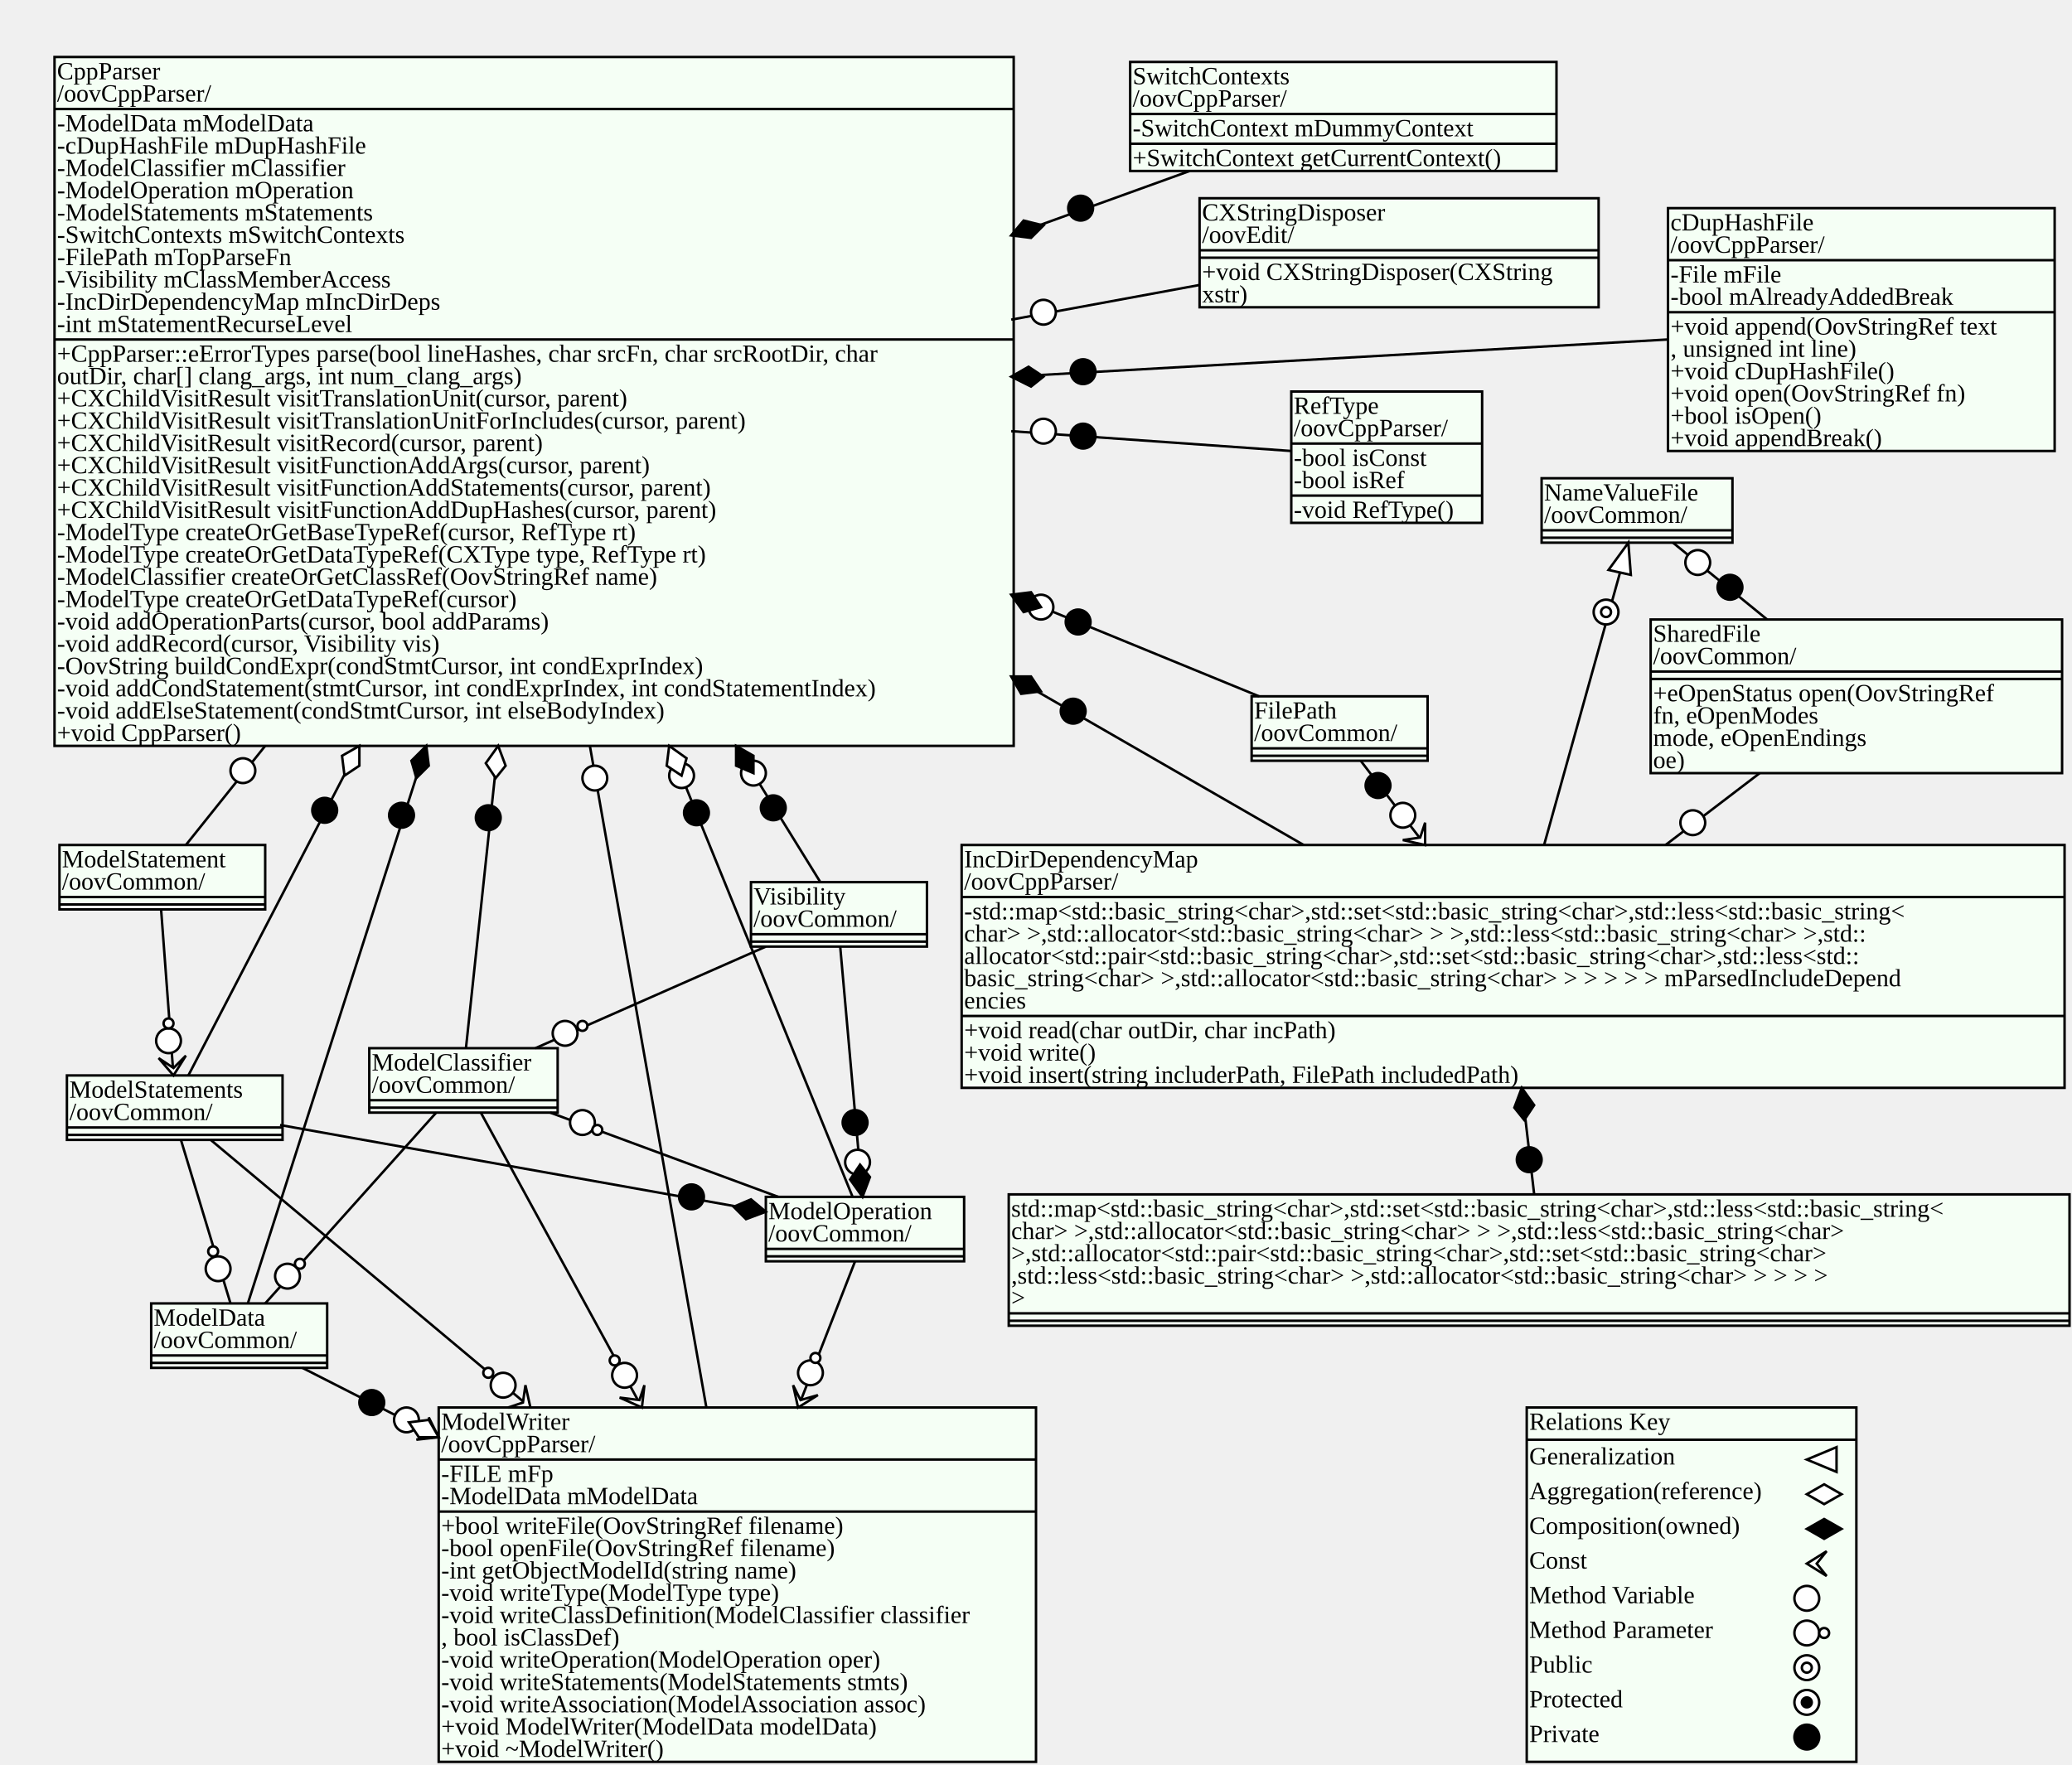
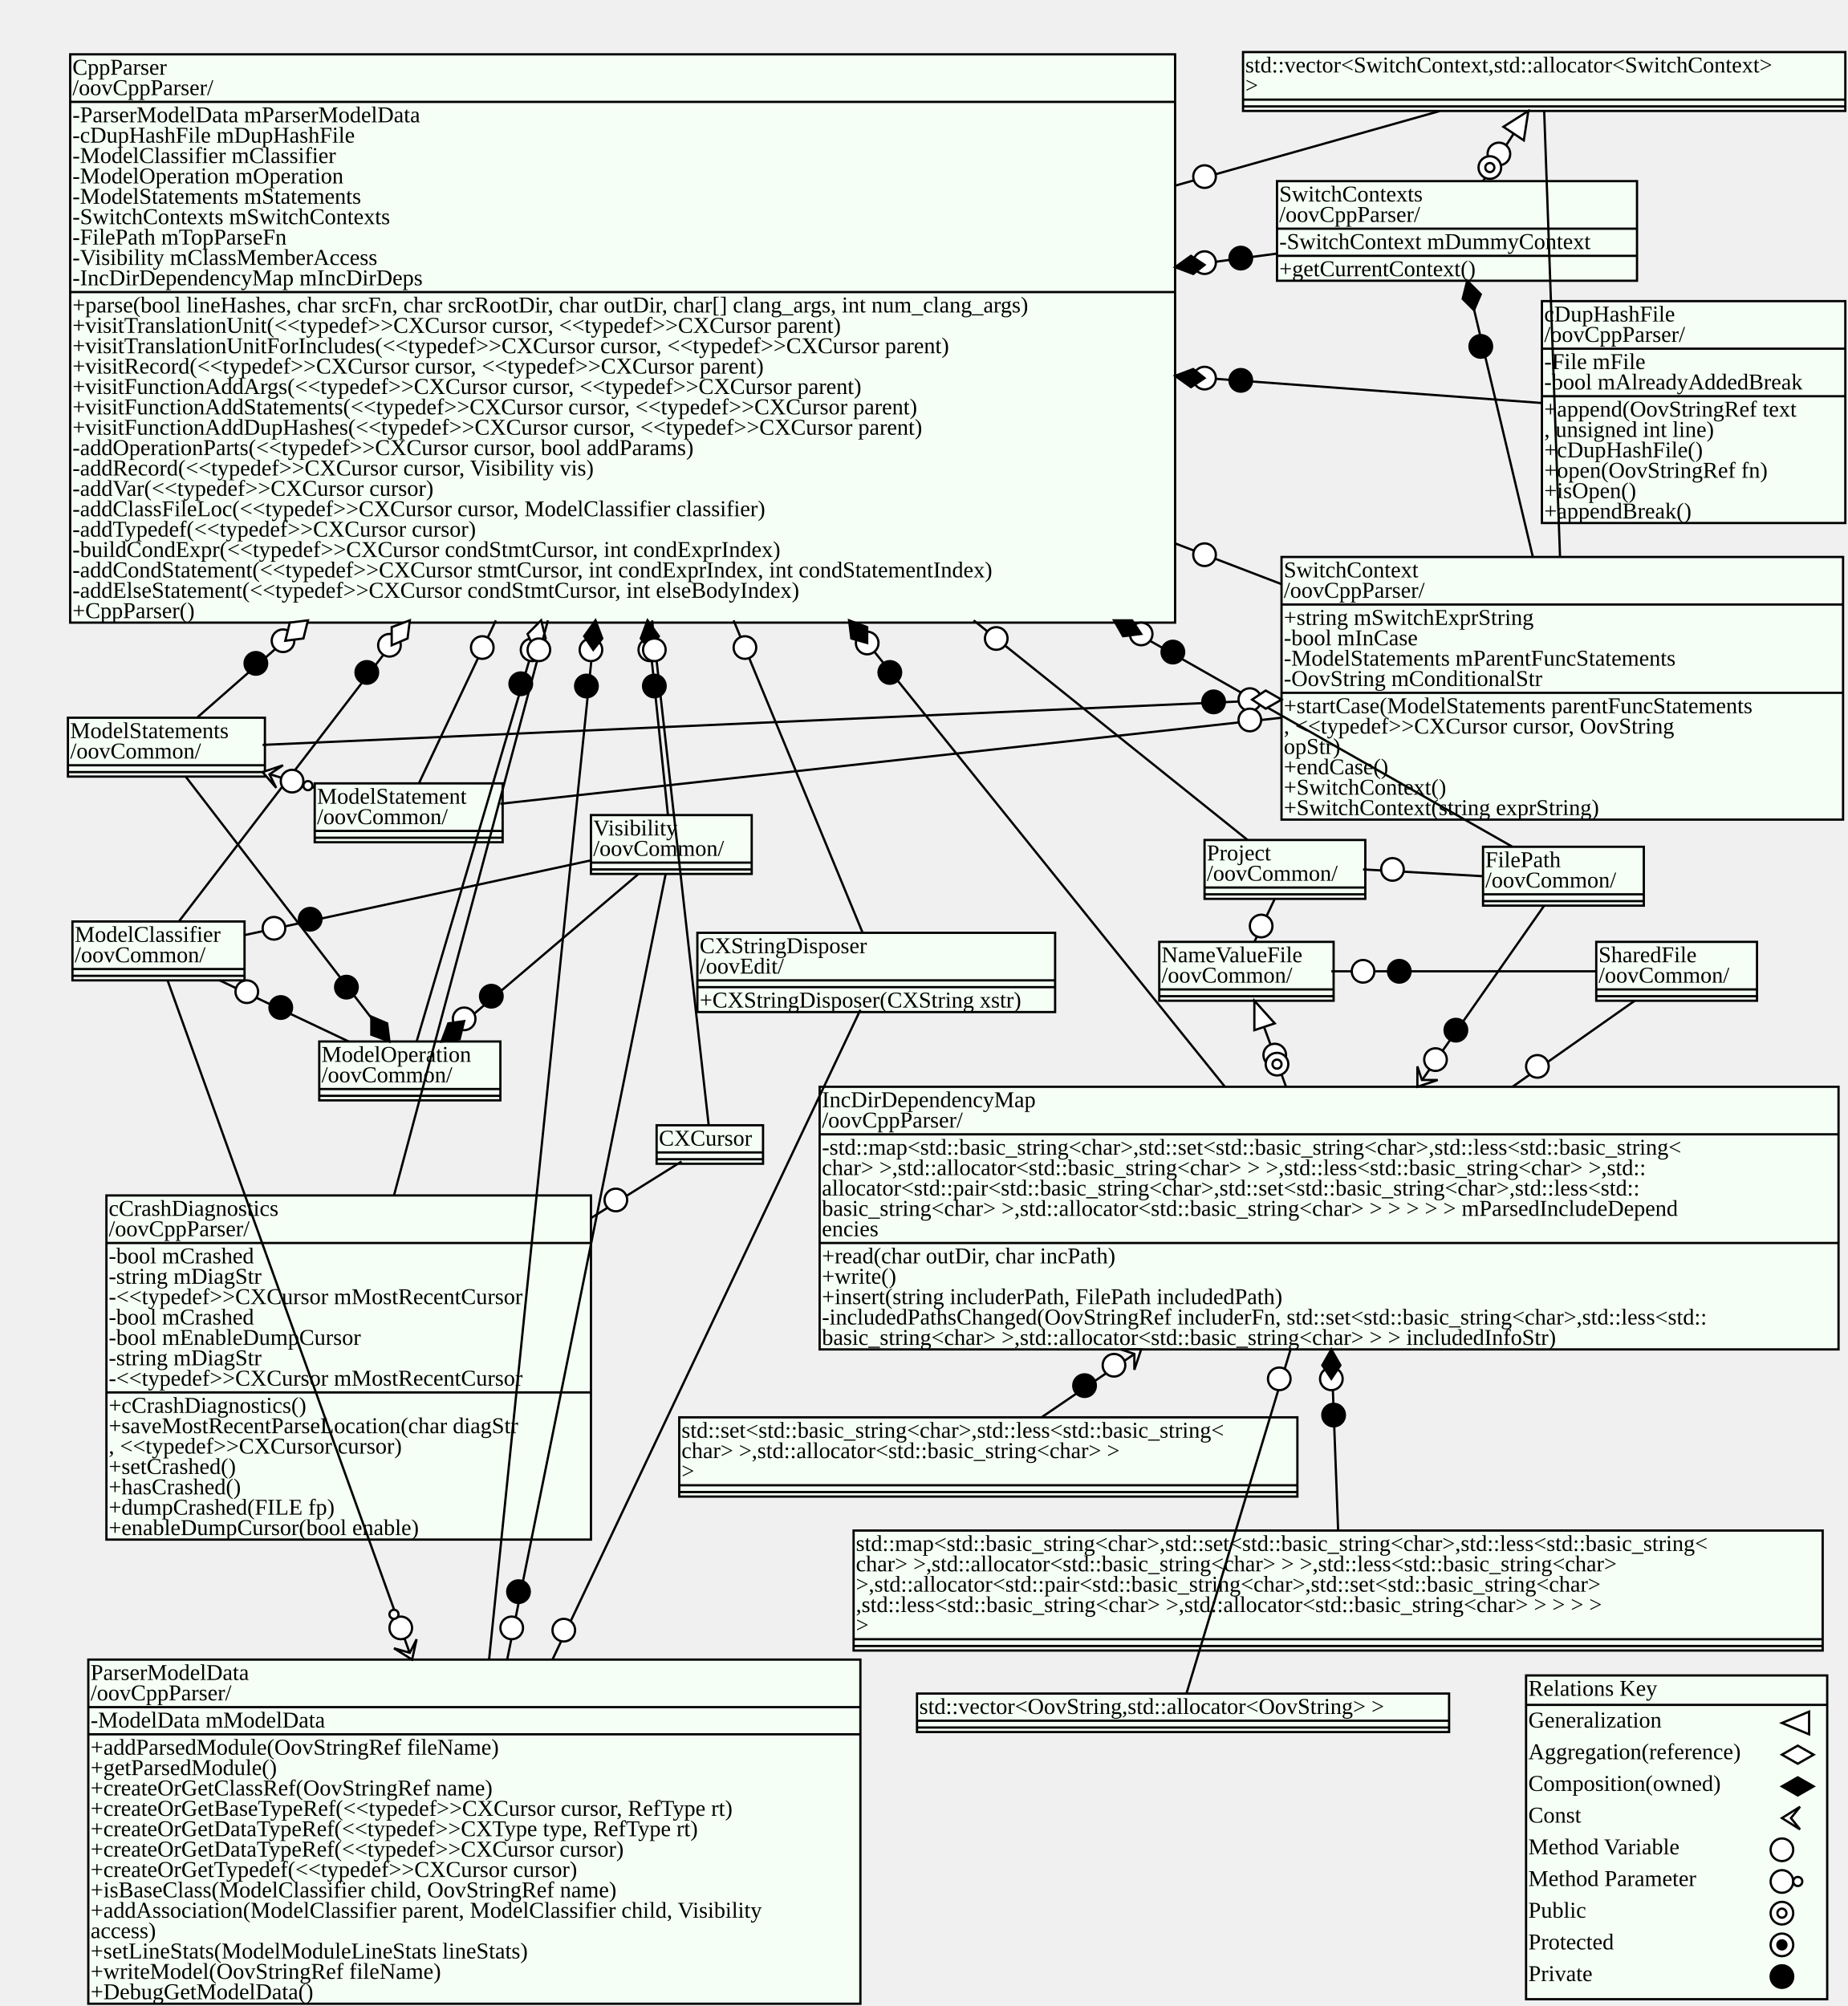
- <svg xmlns="http://www.w3.org/2000/svg" version="1.1" width="836" height="712">
-   <g fill="#f5fff5" stroke="#000000" style="stroke-width:1">
-     <rect x="616" y="568" width="133" height="143" />
-     <line x1="616" y1="581" x2="749" y2="581" />
-     <polygon points="729,589 741,594 741,584 729,589 " style="fill:#ffffff" />
-     <polygon points="729,603 736,607 743,603 736,599 729,603 " style="fill:#ffffff" />
-     <polygon points="729,617 736,621 743,617 736,613 729,617 " style="fill:#000000" />
-     <polygon points="729,631 737,636 733,631 737,626 729,631 " style="fill:#ffffff" />
-     <circle cx="729" cy="645" r="5" style="fill:#ffffff" />
-     <circle cx="729" cy="659" r="5" style="fill:#ffffff" />
-     <circle cx="736" cy="659" r="2" style="fill:#ffffff" />
-     <circle cx="729" cy="673" r="5" style="fill:#ffffff" />
-     <circle cx="729" cy="673" r="2" style="fill:#ffffff" />
-     <circle cx="729" cy="687" r="5" style="fill:#ffffff" />
-     <circle cx="729" cy="687" r="2" style="fill:#000000" />
-     <circle cx="729" cy="701" r="5" style="fill:#000000" />
-     <circle cx="729" cy="701" r="2" style="fill:#000000" />
-   </g>
-   <g font-size="10" stroke="none">
-     <text x="617" y="577">Relations Key</text>
-     <text x="617" y="591">Generalization</text>
-     <text x="617" y="605">Aggregation(reference)</text>
-     <text x="617" y="619">Composition(owned)</text>
-     <text x="617" y="633">Const</text>
-     <text x="617" y="647">Method Variable</text>
-     <text x="617" y="661">Method Parameter</text>
-     <text x="617" y="675">Public</text>
-     <text x="617" y="689">Protected</text>
-     <text x="617" y="703">Private</text>
-   </g>
-   <g fill="#f5fff5" stroke="#000000" style="stroke-width:1">
-     <rect x="22" y="23" width="387" height="278" />
-     <line x1="22" y1="44" x2="409" y2="44" />
-     <line x1="22" y1="137" x2="409" y2="137" />
-   </g>
-   <g font-size="10" stroke="none">
-     <text x="23" y="32">CppParser</text>
-     <text x="23" y="41">/oovCppParser/</text>
-     <text x="23" y="53">-ModelData mModelData</text>
-     <text x="23" y="62">-cDupHashFile mDupHashFile</text>
-     <text x="23" y="71">-ModelClassifier mClassifier</text>
-     <text x="23" y="80">-ModelOperation mOperation</text>
-     <text x="23" y="89">-ModelStatements mStatements</text>
-     <text x="23" y="98">-SwitchContexts mSwitchContexts</text>
-     <text x="23" y="107">-FilePath mTopParseFn</text>
-     <text x="23" y="116">-Visibility mClassMemberAccess</text>
-     <text x="23" y="125">-IncDirDependencyMap mIncDirDeps</text>
-     <text x="23" y="134">-int mStatementRecurseLevel</text>
-     <text x="23" y="146">+CppParser::eErrorTypes parse(bool lineHashes, char srcFn, char srcRootDir, char </text>
-     <text x="23" y="155">   outDir, char[] clang_args, int num_clang_args)</text>
-     <text x="23" y="164">+CXChildVisitResult visitTranslationUnit(cursor, parent)</text>
-     <text x="23" y="173">+CXChildVisitResult visitTranslationUnitForIncludes(cursor, parent)</text>
-     <text x="23" y="182">+CXChildVisitResult visitRecord(cursor, parent)</text>
-     <text x="23" y="191">+CXChildVisitResult visitFunctionAddArgs(cursor, parent)</text>
-     <text x="23" y="200">+CXChildVisitResult visitFunctionAddStatements(cursor, parent)</text>
-     <text x="23" y="209">+CXChildVisitResult visitFunctionAddDupHashes(cursor, parent)</text>
-     <text x="23" y="218">-ModelType createOrGetBaseTypeRef(cursor, RefType rt)</text>
-     <text x="23" y="227">-ModelType createOrGetDataTypeRef(CXType type, RefType rt)</text>
-     <text x="23" y="236">-ModelClassifier createOrGetClassRef(OovStringRef name)</text>
-     <text x="23" y="245">-ModelType createOrGetDataTypeRef(cursor)</text>
-     <text x="23" y="254">-void addOperationParts(cursor, bool addParams)</text>
-     <text x="23" y="263">-void addRecord(cursor, Visibility vis)</text>
-     <text x="23" y="272">-OovString buildCondExpr(condStmtCursor, int condExprIndex)</text>
-     <text x="23" y="281">-void addCondStatement(stmtCursor, int condExprIndex, int condStatementIndex)</text>
-     <text x="23" y="290">-void addElseStatement(condStmtCursor, int elseBodyIndex)</text>
-     <text x="23" y="299">+void CppParser()</text>
-   </g>
-   <g fill="#f5fff5" stroke="#000000" style="stroke-width:1">
-     <rect x="61" y="526" width="71" height="26" />
-     <line x1="61" y1="547" x2="132" y2="547" />
-     <line x1="61" y1="550" x2="132" y2="550" />
-   </g>
-   <g font-size="10" stroke="none">
-     <text x="62" y="535">ModelData</text>
-     <text x="62" y="544">/oovCommon/</text>
-   </g>
-   <g fill="#f5fff5" stroke="#000000" style="stroke-width:1">
-     <rect x="673" y="84" width="156" height="98" />
-     <line x1="673" y1="105" x2="829" y2="105" />
-     <line x1="673" y1="126" x2="829" y2="126" />
-   </g>
-   <g font-size="10" stroke="none">
-     <text x="674" y="93">cDupHashFile</text>
-     <text x="674" y="102">/oovCppParser/</text>
-     <text x="674" y="114">-File mFile</text>
-     <text x="674" y="123">-bool mAlreadyAddedBreak</text>
-     <text x="674" y="135">+void append(OovStringRef text</text>
-     <text x="674" y="144">   , unsigned int line)</text>
-     <text x="674" y="153">+void cDupHashFile()</text>
-     <text x="674" y="162">+void open(OovStringRef fn)</text>
-     <text x="674" y="171">+bool isOpen()</text>
-     <text x="674" y="180">+void appendBreak()</text>
-   </g>
-   <g fill="#f5fff5" stroke="#000000" style="stroke-width:1">
-     <rect x="149" y="423" width="76" height="26" />
-     <line x1="149" y1="444" x2="225" y2="444" />
-     <line x1="149" y1="447" x2="225" y2="447" />
-   </g>
-   <g font-size="10" stroke="none">
-     <text x="150" y="432">ModelClassifier</text>
-     <text x="150" y="441">/oovCommon/</text>
-   </g>
-   <g fill="#f5fff5" stroke="#000000" style="stroke-width:1">
-     <rect x="309" y="483" width="80" height="26" />
-     <line x1="309" y1="504" x2="389" y2="504" />
-     <line x1="309" y1="507" x2="389" y2="507" />
-   </g>
-   <g font-size="10" stroke="none">
-     <text x="310" y="492">ModelOperation</text>
-     <text x="310" y="501">/oovCommon/</text>
-   </g>
-   <g fill="#f5fff5" stroke="#000000" style="stroke-width:1">
-     <rect x="27" y="434" width="87" height="26" />
-     <line x1="27" y1="455" x2="114" y2="455" />
-     <line x1="27" y1="458" x2="114" y2="458" />
-   </g>
-   <g font-size="10" stroke="none">
-     <text x="28" y="443">ModelStatements</text>
-     <text x="28" y="452">/oovCommon/</text>
-   </g>
-   <g fill="#f5fff5" stroke="#000000" style="stroke-width:1">
-     <rect x="456" y="25" width="172" height="44" />
-     <line x1="456" y1="46" x2="628" y2="46" />
-     <line x1="456" y1="58" x2="628" y2="58" />
-   </g>
-   <g font-size="10" stroke="none">
-     <text x="457" y="34">SwitchContexts</text>
-     <text x="457" y="43">/oovCppParser/</text>
-     <text x="457" y="55">-SwitchContext mDummyContext</text>
-     <text x="457" y="67">+SwitchContext getCurrentContext()</text>
-   </g>
-   <g fill="#f5fff5" stroke="#000000" style="stroke-width:1">
-     <rect x="505" y="281" width="71" height="26" />
-     <line x1="505" y1="302" x2="576" y2="302" />
-     <line x1="505" y1="305" x2="576" y2="305" />
-   </g>
-   <g font-size="10" stroke="none">
-     <text x="506" y="290">FilePath</text>
-     <text x="506" y="299">/oovCommon/</text>
-   </g>
-   <g fill="#f5fff5" stroke="#000000" style="stroke-width:1">
-     <rect x="303" y="356" width="71" height="26" />
-     <line x1="303" y1="377" x2="374" y2="377" />
-     <line x1="303" y1="380" x2="374" y2="380" />
-   </g>
-   <g font-size="10" stroke="none">
-     <text x="304" y="365">Visibility</text>
-     <text x="304" y="374">/oovCommon/</text>
-   </g>
-   <g fill="#f5fff5" stroke="#000000" style="stroke-width:1">
-     <rect x="388" y="341" width="445" height="98" />
-     <line x1="388" y1="362" x2="833" y2="362" />
-     <line x1="388" y1="410" x2="833" y2="410" />
-   </g>
-   <g font-size="10" stroke="none">
-     <text x="389" y="350">IncDirDependencyMap</text>
-     <text x="389" y="359">/oovCppParser/</text>
-     <text x="389" y="371">-std::map&lt;std::basic_string&lt;char&gt;,std::set&lt;std::basic_string&lt;char&gt;,std::less&lt;std::basic_string&lt;</text>
-     <text x="389" y="380">   char&gt; &gt;,std::allocator&lt;std::basic_string&lt;char&gt; &gt; &gt;,std::less&lt;std::basic_string&lt;char&gt; &gt;,std::</text>
-     <text x="389" y="389">   allocator&lt;std::pair&lt;std::basic_string&lt;char&gt;,std::set&lt;std::basic_string&lt;char&gt;,std::less&lt;std::</text>
-     <text x="389" y="398">   basic_string&lt;char&gt; &gt;,std::allocator&lt;std::basic_string&lt;char&gt; &gt; &gt; &gt; &gt; &gt; mParsedIncludeDepend</text>
-     <text x="389" y="407">   encies</text>
-     <text x="389" y="419">+void read(char outDir, char incPath)</text>
-     <text x="389" y="428">+void write()</text>
-     <text x="389" y="437">+void insert(string includerPath, FilePath includedPath)</text>
-   </g>
-   <g fill="#f5fff5" stroke="#000000" style="stroke-width:1">
-     <rect x="521" y="158" width="77" height="53" />
-     <line x1="521" y1="179" x2="598" y2="179" />
-     <line x1="521" y1="200" x2="598" y2="200" />
-   </g>
-   <g font-size="10" stroke="none">
-     <text x="522" y="167">RefType</text>
-     <text x="522" y="176">/oovCppParser/</text>
-     <text x="522" y="188">-bool isConst</text>
-     <text x="522" y="197">-bool isRef</text>
-     <text x="522" y="209">-void RefType()</text>
-   </g>
-   <g fill="#f5fff5" stroke="#000000" style="stroke-width:1">
-     <rect x="177" y="568" width="241" height="143" />
-     <line x1="177" y1="589" x2="418" y2="589" />
-     <line x1="177" y1="610" x2="418" y2="610" />
-   </g>
-   <g font-size="10" stroke="none">
-     <text x="178" y="577">ModelWriter</text>
-     <text x="178" y="586">/oovCppParser/</text>
-     <text x="178" y="598">-FILE mFp</text>
-     <text x="178" y="607">-ModelData mModelData</text>
-     <text x="178" y="619">+bool writeFile(OovStringRef filename)</text>
-     <text x="178" y="628">-bool openFile(OovStringRef filename)</text>
-     <text x="178" y="637">-int getObjectModelId(string name)</text>
-     <text x="178" y="646">-void writeType(ModelType type)</text>
-     <text x="178" y="655">-void writeClassDefinition(ModelClassifier classifier</text>
-     <text x="178" y="664">   , bool isClassDef)</text>
-     <text x="178" y="673">-void writeOperation(ModelOperation oper)</text>
-     <text x="178" y="682">-void writeStatements(ModelStatements stmts)</text>
-     <text x="178" y="691">-void writeAssociation(ModelAssociation assoc)</text>
-     <text x="178" y="700">+void ModelWriter(ModelData modelData)</text>
-     <text x="178" y="709">+void ~ModelWriter()</text>
-   </g>
-   <g fill="#f5fff5" stroke="#000000" style="stroke-width:1">
-     <rect x="484" y="80" width="161" height="44" />
-     <line x1="484" y1="101" x2="645" y2="101" />
-     <line x1="484" y1="104" x2="645" y2="104" />
-   </g>
-   <g font-size="10" stroke="none">
-     <text x="485" y="89">CXStringDisposer</text>
-     <text x="485" y="98">/oovEdit/</text>
-     <text x="485" y="113">+void CXStringDisposer(CXString </text>
-     <text x="485" y="122">   xstr)</text>
-   </g>
-   <g fill="#f5fff5" stroke="#000000" style="stroke-width:1">
-     <rect x="24" y="341" width="83" height="26" />
-     <line x1="24" y1="362" x2="107" y2="362" />
-     <line x1="24" y1="365" x2="107" y2="365" />
-   </g>
-   <g font-size="10" stroke="none">
-     <text x="25" y="350">ModelStatement</text>
-     <text x="25" y="359">/oovCommon/</text>
-   </g>
-   <g fill="#f5fff5" stroke="#000000" style="stroke-width:1">
-     <rect x="407" y="482" width="428" height="53" />
-     <line x1="407" y1="530" x2="835" y2="530" />
-     <line x1="407" y1="533" x2="835" y2="533" />
-   </g>
-   <g font-size="10" stroke="none">
-     <text x="408" y="491">std::map&lt;std::basic_string&lt;char&gt;,std::set&lt;std::basic_string&lt;char&gt;,std::less&lt;std::basic_string&lt;</text>
-     <text x="408" y="500">   char&gt; &gt;,std::allocator&lt;std::basic_string&lt;char&gt; &gt; &gt;,std::less&lt;std::basic_string&lt;char&gt;</text>
-     <text x="408" y="509">    &gt;,std::allocator&lt;std::pair&lt;std::basic_string&lt;char&gt;,std::set&lt;std::basic_string&lt;char&gt;</text>
-     <text x="408" y="518">   ,std::less&lt;std::basic_string&lt;char&gt; &gt;,std::allocator&lt;std::basic_string&lt;char&gt; &gt; &gt; &gt; &gt; </text>
-     <text x="408" y="527">   &gt;</text>
-   </g>
-   <g fill="#f5fff5" stroke="#000000" style="stroke-width:1">
-     <rect x="622" y="193" width="77" height="26" />
-     <line x1="622" y1="214" x2="699" y2="214" />
-     <line x1="622" y1="217" x2="699" y2="217" />
-   </g>
-   <g font-size="10" stroke="none">
-     <text x="623" y="202">NameValueFile</text>
-     <text x="623" y="211">/oovCommon/</text>
-   </g>
-   <g fill="#f5fff5" stroke="#000000" style="stroke-width:1">
-     <rect x="666" y="250" width="166" height="62" />
-     <line x1="666" y1="271" x2="832" y2="271" />
-     <line x1="666" y1="274" x2="832" y2="274" />
-   </g>
-   <g font-size="10" stroke="none">
-     <text x="667" y="259">SharedFile</text>
-     <text x="667" y="268">/oovCommon/</text>
-     <text x="667" y="283">+eOpenStatus open(OovStringRef </text>
-     <text x="667" y="292">   fn, eOpenModes </text>
-     <text x="667" y="301">   mode, eOpenEndings </text>
-     <text x="667" y="310">   oe)</text>
+ <svg xmlns="http://www.w3.org/2000/svg" version="1.1" width="816" height="886">
+   <g fill="#f5fff5" stroke="#000000" style="stroke-width:1">
+     <rect x="674" y="740" width="133" height="143" />
+     <line x1="674" y1="753" x2="807" y2="753" />
+     <polygon points="787,761 799,766 799,756 787,761 " style="fill:#ffffff" />
+     <polygon points="787,775 794,779 801,775 794,771 787,775 " style="fill:#ffffff" />
+     <polygon points="787,789 794,793 801,789 794,785 787,789 " style="fill:#000000" />
+     <polygon points="787,803 795,808 791,803 795,798 787,803 " style="fill:#ffffff" />
+     <circle cx="787" cy="817" r="5" style="fill:#ffffff" />
+     <circle cx="787" cy="831" r="5" style="fill:#ffffff" />
+     <circle cx="794" cy="831" r="2" style="fill:#ffffff" />
+     <circle cx="787" cy="845" r="5" style="fill:#ffffff" />
+     <circle cx="787" cy="845" r="2" style="fill:#ffffff" />
+     <circle cx="787" cy="859" r="5" style="fill:#ffffff" />
+     <circle cx="787" cy="859" r="2" style="fill:#000000" />
+     <circle cx="787" cy="873" r="5" style="fill:#000000" />
+     <circle cx="787" cy="873" r="2" style="fill:#000000" />
+   </g>
+   <g font-size="10" stroke="none">
+     <text x="675" y="749">Relations Key</text>
+     <text x="675" y="763">Generalization</text>
+     <text x="675" y="777">Aggregation(reference)</text>
+     <text x="675" y="791">Composition(owned)</text>
+     <text x="675" y="805">Const</text>
+     <text x="675" y="819">Method Variable</text>
+     <text x="675" y="833">Method Parameter</text>
+     <text x="675" y="847">Public</text>
+     <text x="675" y="861">Protected</text>
+     <text x="675" y="875">Private</text>
+   </g>
+   <g fill="#f5fff5" stroke="#000000" style="stroke-width:1">
+     <rect x="31" y="24" width="488" height="251" />
+     <line x1="31" y1="45" x2="519" y2="45" />
+     <line x1="31" y1="129" x2="519" y2="129" />
+   </g>
+   <g font-size="10" stroke="none">
+     <text x="32" y="33">CppParser</text>
+     <text x="32" y="42">/oovCppParser/</text>
+     <text x="32" y="54">-ParserModelData mParserModelData</text>
+     <text x="32" y="63">-cDupHashFile mDupHashFile</text>
+     <text x="32" y="72">-ModelClassifier mClassifier</text>
+     <text x="32" y="81">-ModelOperation mOperation</text>
+     <text x="32" y="90">-ModelStatements mStatements</text>
+     <text x="32" y="99">-SwitchContexts mSwitchContexts</text>
+     <text x="32" y="108">-FilePath mTopParseFn</text>
+     <text x="32" y="117">-Visibility mClassMemberAccess</text>
+     <text x="32" y="126">-IncDirDependencyMap mIncDirDeps</text>
+     <text x="32" y="138">+parse(bool lineHashes, char srcFn, char srcRootDir, char outDir, char[] clang_args, int num_clang_args)</text>
+     <text x="32" y="147">+visitTranslationUnit(&lt;&lt;typedef&gt;&gt;CXCursor cursor, &lt;&lt;typedef&gt;&gt;CXCursor parent)</text>
+     <text x="32" y="156">+visitTranslationUnitForIncludes(&lt;&lt;typedef&gt;&gt;CXCursor cursor, &lt;&lt;typedef&gt;&gt;CXCursor parent)</text>
+     <text x="32" y="165">+visitRecord(&lt;&lt;typedef&gt;&gt;CXCursor cursor, &lt;&lt;typedef&gt;&gt;CXCursor parent)</text>
+     <text x="32" y="174">+visitFunctionAddArgs(&lt;&lt;typedef&gt;&gt;CXCursor cursor, &lt;&lt;typedef&gt;&gt;CXCursor parent)</text>
+     <text x="32" y="183">+visitFunctionAddStatements(&lt;&lt;typedef&gt;&gt;CXCursor cursor, &lt;&lt;typedef&gt;&gt;CXCursor parent)</text>
+     <text x="32" y="192">+visitFunctionAddDupHashes(&lt;&lt;typedef&gt;&gt;CXCursor cursor, &lt;&lt;typedef&gt;&gt;CXCursor parent)</text>
+     <text x="32" y="201">-addOperationParts(&lt;&lt;typedef&gt;&gt;CXCursor cursor, bool addParams)</text>
+     <text x="32" y="210">-addRecord(&lt;&lt;typedef&gt;&gt;CXCursor cursor, Visibility vis)</text>
+     <text x="32" y="219">-addVar(&lt;&lt;typedef&gt;&gt;CXCursor cursor)</text>
+     <text x="32" y="228">-addClassFileLoc(&lt;&lt;typedef&gt;&gt;CXCursor cursor, ModelClassifier classifier)</text>
+     <text x="32" y="237">-addTypedef(&lt;&lt;typedef&gt;&gt;CXCursor cursor)</text>
+     <text x="32" y="246">-buildCondExpr(&lt;&lt;typedef&gt;&gt;CXCursor condStmtCursor, int condExprIndex)</text>
+     <text x="32" y="255">-addCondStatement(&lt;&lt;typedef&gt;&gt;CXCursor stmtCursor, int condExprIndex, int condStatementIndex)</text>
+     <text x="32" y="264">-addElseStatement(&lt;&lt;typedef&gt;&gt;CXCursor condStmtCursor, int elseBodyIndex)</text>
+     <text x="32" y="273">+CppParser()</text>
+   </g>
+   <g fill="#f5fff5" stroke="#000000" style="stroke-width:1">
+     <rect x="39" y="733" width="341" height="152" />
+     <line x1="39" y1="754" x2="380" y2="754" />
+     <line x1="39" y1="766" x2="380" y2="766" />
+   </g>
+   <g font-size="10" stroke="none">
+     <text x="40" y="742">ParserModelData</text>
+     <text x="40" y="751">/oovCppParser/</text>
+     <text x="40" y="763">-ModelData mModelData</text>
+     <text x="40" y="775">+addParsedModule(OovStringRef fileName)</text>
+     <text x="40" y="784">+getParsedModule()</text>
+     <text x="40" y="793">+createOrGetClassRef(OovStringRef name)</text>
+     <text x="40" y="802">+createOrGetBaseTypeRef(&lt;&lt;typedef&gt;&gt;CXCursor cursor, RefType rt)</text>
+     <text x="40" y="811">+createOrGetDataTypeRef(&lt;&lt;typedef&gt;&gt;CXType type, RefType rt)</text>
+     <text x="40" y="820">+createOrGetDataTypeRef(&lt;&lt;typedef&gt;&gt;CXCursor cursor)</text>
+     <text x="40" y="829">+createOrGetTypedef(&lt;&lt;typedef&gt;&gt;CXCursor cursor)</text>
+     <text x="40" y="838">+isBaseClass(ModelClassifier child, OovStringRef name)</text>
+     <text x="40" y="847">+addAssociation(ModelClassifier parent, ModelClassifier child, Visibility </text>
+     <text x="40" y="856">   access)</text>
+     <text x="40" y="865">+setLineStats(ModelModuleLineStats lineStats)</text>
+     <text x="40" y="874">+writeModel(OovStringRef fileName)</text>
+     <text x="40" y="883">+DebugGetModelData()</text>
+   </g>
+   <g fill="#f5fff5" stroke="#000000" style="stroke-width:1">
+     <rect x="681" y="133" width="134" height="98" />
+     <line x1="681" y1="154" x2="815" y2="154" />
+     <line x1="681" y1="175" x2="815" y2="175" />
+   </g>
+   <g font-size="10" stroke="none">
+     <text x="682" y="142">cDupHashFile</text>
+     <text x="682" y="151">/oovCppParser/</text>
+     <text x="682" y="163">-File mFile</text>
+     <text x="682" y="172">-bool mAlreadyAddedBreak</text>
+     <text x="682" y="184">+append(OovStringRef text</text>
+     <text x="682" y="193">   , unsigned int line)</text>
+     <text x="682" y="202">+cDupHashFile()</text>
+     <text x="682" y="211">+open(OovStringRef fn)</text>
+     <text x="682" y="220">+isOpen()</text>
+     <text x="682" y="229">+appendBreak()</text>
+   </g>
+   <g fill="#f5fff5" stroke="#000000" style="stroke-width:1">
+     <rect x="32" y="407" width="76" height="26" />
+     <line x1="32" y1="428" x2="108" y2="428" />
+     <line x1="32" y1="431" x2="108" y2="431" />
+   </g>
+   <g font-size="10" stroke="none">
+     <text x="33" y="416">ModelClassifier</text>
+     <text x="33" y="425">/oovCommon/</text>
+   </g>
+   <g fill="#f5fff5" stroke="#000000" style="stroke-width:1">
+     <rect x="141" y="460" width="80" height="26" />
+     <line x1="141" y1="481" x2="221" y2="481" />
+     <line x1="141" y1="484" x2="221" y2="484" />
+   </g>
+   <g font-size="10" stroke="none">
+     <text x="142" y="469">ModelOperation</text>
+     <text x="142" y="478">/oovCommon/</text>
+   </g>
+   <g fill="#f5fff5" stroke="#000000" style="stroke-width:1">
+     <rect x="30" y="317" width="87" height="26" />
+     <line x1="30" y1="338" x2="117" y2="338" />
+     <line x1="30" y1="341" x2="117" y2="341" />
+   </g>
+   <g font-size="10" stroke="none">
+     <text x="31" y="326">ModelStatements</text>
+     <text x="31" y="335">/oovCommon/</text>
+   </g>
+   <g fill="#f5fff5" stroke="#000000" style="stroke-width:1">
+     <rect x="564" y="80" width="159" height="44" />
+     <line x1="564" y1="101" x2="723" y2="101" />
+     <line x1="564" y1="113" x2="723" y2="113" />
+   </g>
+   <g font-size="10" stroke="none">
+     <text x="565" y="89">SwitchContexts</text>
+     <text x="565" y="98">/oovCppParser/</text>
+     <text x="565" y="110">-SwitchContext mDummyContext</text>
+     <text x="565" y="122">+getCurrentContext()</text>
+   </g>
+   <g fill="#f5fff5" stroke="#000000" style="stroke-width:1">
+     <rect x="655" y="374" width="71" height="26" />
+     <line x1="655" y1="395" x2="726" y2="395" />
+     <line x1="655" y1="398" x2="726" y2="398" />
+   </g>
+   <g font-size="10" stroke="none">
+     <text x="656" y="383">FilePath</text>
+     <text x="656" y="392">/oovCommon/</text>
+   </g>
+   <g fill="#f5fff5" stroke="#000000" style="stroke-width:1">
+     <rect x="261" y="360" width="71" height="26" />
+     <line x1="261" y1="381" x2="332" y2="381" />
+     <line x1="261" y1="384" x2="332" y2="384" />
+   </g>
+   <g font-size="10" stroke="none">
+     <text x="262" y="369">Visibility</text>
+     <text x="262" y="378">/oovCommon/</text>
+   </g>
+   <g fill="#f5fff5" stroke="#000000" style="stroke-width:1">
+     <rect x="362" y="480" width="450" height="116" />
+     <line x1="362" y1="501" x2="812" y2="501" />
+     <line x1="362" y1="549" x2="812" y2="549" />
+   </g>
+   <g font-size="10" stroke="none">
+     <text x="363" y="489">IncDirDependencyMap</text>
+     <text x="363" y="498">/oovCppParser/</text>
+     <text x="363" y="510">-std::map&lt;std::basic_string&lt;char&gt;,std::set&lt;std::basic_string&lt;char&gt;,std::less&lt;std::basic_string&lt;</text>
+     <text x="363" y="519">   char&gt; &gt;,std::allocator&lt;std::basic_string&lt;char&gt; &gt; &gt;,std::less&lt;std::basic_string&lt;char&gt; &gt;,std::</text>
+     <text x="363" y="528">   allocator&lt;std::pair&lt;std::basic_string&lt;char&gt;,std::set&lt;std::basic_string&lt;char&gt;,std::less&lt;std::</text>
+     <text x="363" y="537">   basic_string&lt;char&gt; &gt;,std::allocator&lt;std::basic_string&lt;char&gt; &gt; &gt; &gt; &gt; &gt; mParsedIncludeDepend</text>
+     <text x="363" y="546">   encies</text>
+     <text x="363" y="558">+read(char outDir, char incPath)</text>
+     <text x="363" y="567">+write()</text>
+     <text x="363" y="576">+insert(string includerPath, FilePath includedPath)</text>
+     <text x="363" y="585">-includedPathsChanged(OovStringRef includerFn, std::set&lt;std::basic_string&lt;char&gt;,std::less&lt;std::</text>
+     <text x="363" y="594">   basic_string&lt;char&gt; &gt;,std::allocator&lt;std::basic_string&lt;char&gt; &gt; &gt; includedInfoStr)</text>
+   </g>
+   <g fill="#f5fff5" stroke="#000000" style="stroke-width:1">
+     <rect x="377" y="676" width="428" height="53" />
+     <line x1="377" y1="724" x2="805" y2="724" />
+     <line x1="377" y1="727" x2="805" y2="727" />
+   </g>
+   <g font-size="10" stroke="none">
+     <text x="378" y="685">std::map&lt;std::basic_string&lt;char&gt;,std::set&lt;std::basic_string&lt;char&gt;,std::less&lt;std::basic_string&lt;</text>
+     <text x="378" y="694">   char&gt; &gt;,std::allocator&lt;std::basic_string&lt;char&gt; &gt; &gt;,std::less&lt;std::basic_string&lt;char&gt;</text>
+     <text x="378" y="703">    &gt;,std::allocator&lt;std::pair&lt;std::basic_string&lt;char&gt;,std::set&lt;std::basic_string&lt;char&gt;</text>
+     <text x="378" y="712">   ,std::less&lt;std::basic_string&lt;char&gt; &gt;,std::allocator&lt;std::basic_string&lt;char&gt; &gt; &gt; &gt; &gt; </text>
+     <text x="378" y="721">   &gt;</text>
+   </g>
+   <g fill="#f5fff5" stroke="#000000" style="stroke-width:1">
+     <rect x="512" y="416" width="77" height="26" />
+     <line x1="512" y1="437" x2="589" y2="437" />
+     <line x1="512" y1="440" x2="589" y2="440" />
+   </g>
+   <g font-size="10" stroke="none">
+     <text x="513" y="425">NameValueFile</text>
+     <text x="513" y="434">/oovCommon/</text>
+   </g>
+   <g fill="#f5fff5" stroke="#000000" style="stroke-width:1">
+     <rect x="300" y="626" width="273" height="35" />
+     <line x1="300" y1="656" x2="573" y2="656" />
+     <line x1="300" y1="659" x2="573" y2="659" />
+   </g>
+   <g font-size="10" stroke="none">
+     <text x="301" y="635">std::set&lt;std::basic_string&lt;char&gt;,std::less&lt;std::basic_string&lt;</text>
+     <text x="301" y="644">   char&gt; &gt;,std::allocator&lt;std::basic_string&lt;char&gt; &gt;</text>
+     <text x="301" y="653">    &gt;</text>
+   </g>
+   <g fill="#f5fff5" stroke="#000000" style="stroke-width:1">
+     <rect x="705" y="416" width="71" height="26" />
+     <line x1="705" y1="437" x2="776" y2="437" />
+     <line x1="705" y1="440" x2="776" y2="440" />
+   </g>
+   <g font-size="10" stroke="none">
+     <text x="706" y="425">SharedFile</text>
+     <text x="706" y="434">/oovCommon/</text>
+   </g>
+   <g fill="#f5fff5" stroke="#000000" style="stroke-width:1">
+     <rect x="405" y="748" width="235" height="17" />
+     <line x1="405" y1="760" x2="640" y2="760" />
+     <line x1="405" y1="763" x2="640" y2="763" />
+   </g>
+   <g font-size="10" stroke="none">
+     <text x="406" y="757">std::vector&lt;OovString,std::allocator&lt;OovString&gt; &gt;</text>
+   </g>
+   <g fill="#f5fff5" stroke="#000000" style="stroke-width:1">
+     <rect x="308" y="412" width="158" height="35" />
+     <line x1="308" y1="433" x2="466" y2="433" />
+     <line x1="308" y1="436" x2="466" y2="436" />
+   </g>
+   <g font-size="10" stroke="none">
+     <text x="309" y="421">CXStringDisposer</text>
+     <text x="309" y="430">/oovEdit/</text>
+     <text x="309" y="445">+CXStringDisposer(CXString xstr)</text>
+   </g>
+   <g fill="#f5fff5" stroke="#000000" style="stroke-width:1">
+     <rect x="532" y="371" width="71" height="26" />
+     <line x1="532" y1="392" x2="603" y2="392" />
+     <line x1="532" y1="395" x2="603" y2="395" />
+   </g>
+   <g font-size="10" stroke="none">
+     <text x="533" y="380">Project</text>
+     <text x="533" y="389">/oovCommon/</text>
+   </g>
+   <g fill="#f5fff5" stroke="#000000" style="stroke-width:1">
+     <rect x="47" y="528" width="214" height="152" />
+     <line x1="47" y1="549" x2="261" y2="549" />
+     <line x1="47" y1="615" x2="261" y2="615" />
+   </g>
+   <g font-size="10" stroke="none">
+     <text x="48" y="537">cCrashDiagnostics</text>
+     <text x="48" y="546">/oovCppParser/</text>
+     <text x="48" y="558">-bool mCrashed</text>
+     <text x="48" y="567">-string mDiagStr</text>
+     <text x="48" y="576">-&lt;&lt;typedef&gt;&gt;CXCursor mMostRecentCursor</text>
+     <text x="48" y="585">-bool mCrashed</text>
+     <text x="48" y="594">-bool mEnableDumpCursor</text>
+     <text x="48" y="603">-string mDiagStr</text>
+     <text x="48" y="612">-&lt;&lt;typedef&gt;&gt;CXCursor mMostRecentCursor</text>
+     <text x="48" y="624">+cCrashDiagnostics()</text>
+     <text x="48" y="633">+saveMostRecentParseLocation(char diagStr</text>
+     <text x="48" y="642">   , &lt;&lt;typedef&gt;&gt;CXCursor cursor)</text>
+     <text x="48" y="651">+setCrashed()</text>
+     <text x="48" y="660">+hasCrashed()</text>
+     <text x="48" y="669">+dumpCrashed(FILE fp)</text>
+     <text x="48" y="678">+enableDumpCursor(bool enable)</text>
+   </g>
+   <g fill="#f5fff5" stroke="#000000" style="stroke-width:1">
+     <rect x="139" y="346" width="83" height="26" />
+     <line x1="139" y1="367" x2="222" y2="367" />
+     <line x1="139" y1="370" x2="222" y2="370" />
+   </g>
+   <g font-size="10" stroke="none">
+     <text x="140" y="355">ModelStatement</text>
+     <text x="140" y="364">/oovCommon/</text>
+   </g>
+   <g fill="#f5fff5" stroke="#000000" style="stroke-width:1">
+     <rect x="566" y="246" width="248" height="116" />
+     <line x1="566" y1="267" x2="814" y2="267" />
+     <line x1="566" y1="306" x2="814" y2="306" />
+   </g>
+   <g font-size="10" stroke="none">
+     <text x="567" y="255">SwitchContext</text>
+     <text x="567" y="264">/oovCppParser/</text>
+     <text x="567" y="276">+string mSwitchExprString</text>
+     <text x="567" y="285">-bool mInCase</text>
+     <text x="567" y="294">-ModelStatements mParentFuncStatements</text>
+     <text x="567" y="303">-OovString mConditionalStr</text>
+     <text x="567" y="315">+startCase(ModelStatements parentFuncStatements</text>
+     <text x="567" y="324">   , &lt;&lt;typedef&gt;&gt;CXCursor cursor, OovString </text>
+     <text x="567" y="333">   opStr)</text>
+     <text x="567" y="342">+endCase()</text>
+     <text x="567" y="351">+SwitchContext()</text>
+     <text x="567" y="360">+SwitchContext(string exprString)</text>
+   </g>
+   <g fill="#f5fff5" stroke="#000000" style="stroke-width:1">
+     <rect x="549" y="23" width="266" height="26" />
+     <line x1="549" y1="44" x2="815" y2="44" />
+     <line x1="549" y1="47" x2="815" y2="47" />
+   </g>
+   <g font-size="10" stroke="none">
+     <text x="550" y="32">std::vector&lt;SwitchContext,std::allocator&lt;SwitchContext&gt;</text>
+     <text x="550" y="41">    &gt;</text>
+   </g>
+   <g fill="#f5fff5" stroke="#000000" style="stroke-width:1">
+     <rect x="290" y="497" width="47" height="17" />
+     <line x1="290" y1="509" x2="337" y2="509" />
+     <line x1="290" y1="512" x2="337" y2="512" />
+   </g>
+   <g font-size="10" stroke="none">
+     <text x="291" y="506">CXCursor</text>
  </g>
  <g fill="#f5f5ff" stroke="#000000" style="stroke-width:1">
-     <line x1="172" y1="301" x2="100" y2="526" />
-     <circle cx="162" cy="329" r="5" style="fill:#000000" />
-     <circle cx="162" cy="329" r="2" style="fill:#000000" />
-     <polygon points="172,301 166,307 168,314 173,309 172,301 " style="fill:#000000" />
-     <line x1="408" y1="152" x2="673" y2="137" />
-     <circle cx="437" cy="150" r="5" style="fill:#000000" />
-     <circle cx="437" cy="150" r="2" style="fill:#000000" />
-     <polygon points="408,152 416,156 421,152 415,148 408,152 " style="fill:#000000" />
-     <line x1="201" y1="301" x2="188" y2="423" />
-     <circle cx="197" cy="330" r="5" style="fill:#000000" />
-     <circle cx="197" cy="330" r="2" style="fill:#000000" />
-     <polygon points="201,301 196,308 200,314 204,309 201,301 " style="fill:#ffffff" />
-     <line x1="270" y1="301" x2="344" y2="483" />
-     <circle cx="275" cy="313" r="5" style="fill:#ffffff" />
-     <circle cx="281" cy="328" r="5" style="fill:#000000" />
-     <circle cx="281" cy="328" r="2" style="fill:#000000" />
-     <polygon points="270,301 269,309 275,313 277,306 270,301 " style="fill:#ffffff" />
-     <line x1="145" y1="301" x2="76" y2="434" />
-     <circle cx="131" cy="327" r="5" style="fill:#000000" />
-     <circle cx="131" cy="327" r="2" style="fill:#000000" />
-     <polygon points="145,301 138,305 139,313 145,309 145,301 " style="fill:#ffffff" />
-     <line x1="408" y1="95" x2="480" y2="69" />
-     <circle cx="436" cy="84" r="5" style="fill:#000000" />
-     <circle cx="436" cy="84" r="2" style="fill:#000000" />
-     <polygon points="408,95 416,96 421,91 413,89 408,95 " style="fill:#000000" />
-     <line x1="408" y1="240" x2="508" y2="281" />
-     <circle cx="420" cy="245" r="5" style="fill:#ffffff" />
-     <circle cx="435" cy="251" r="5" style="fill:#000000" />
-     <circle cx="435" cy="251" r="2" style="fill:#000000" />
-     <polygon points="408,240 413,247 420,245 416,239 408,240 " style="fill:#000000" />
-     <line x1="297" y1="301" x2="331" y2="356" />
-     <circle cx="304" cy="312" r="5" style="fill:#ffffff" />
-     <circle cx="312" cy="326" r="5" style="fill:#000000" />
-     <circle cx="312" cy="326" r="2" style="fill:#000000" />
-     <polygon points="297,301 297,309 304,312 304,305 297,301 " style="fill:#000000" />
-     <line x1="408" y1="273" x2="526" y2="341" />
-     <circle cx="433" cy="287" r="5" style="fill:#000000" />
-     <circle cx="433" cy="287" r="2" style="fill:#000000" />
-     <polygon points="408,273 412,280 420,279 416,273 408,273 " style="fill:#000000" />
-     <line x1="408" y1="174" x2="521" y2="182" />
-     <circle cx="421" cy="174" r="5" style="fill:#ffffff" />
-     <circle cx="437" cy="176" r="5" style="fill:#000000" />
-     <circle cx="437" cy="176" r="2" style="fill:#000000" />
-     <line x1="238" y1="301" x2="285" y2="568" />
-     <circle cx="240" cy="314" r="5" style="fill:#ffffff" />
-     <line x1="408" y1="129" x2="484" y2="115" />
-     <circle cx="421" cy="126" r="5" style="fill:#ffffff" />
-     <line x1="107" y1="301" x2="75" y2="341" />
-     <circle cx="98" cy="311" r="5" style="fill:#ffffff" />
-     <line x1="107" y1="526" x2="176" y2="449" />
-     <circle cx="116" cy="515" r="5" style="fill:#ffffff" />
-     <circle cx="121" cy="510" r="2" style="fill:#ffffff" />
-     <line x1="93" y1="526" x2="73" y2="460" />
-     <circle cx="88" cy="512" r="5" style="fill:#ffffff" />
-     <circle cx="86" cy="505" r="2" style="fill:#ffffff" />
-     <line x1="122" y1="552" x2="177" y2="580" />
-     <polygon points="177,580 173,572 174,579 168,581 177,580 " style="fill:#ffffff" />
-     <circle cx="164" cy="573" r="5" style="fill:#ffffff" />
-     <circle cx="150" cy="566" r="5" style="fill:#000000" />
-     <circle cx="150" cy="566" r="2" style="fill:#000000" />
-     <polygon points="177,580 173,573 165,574 169,580 177,580 " style="fill:#ffffff" />
-     <line x1="222" y1="449" x2="314" y2="483" />
-     <circle cx="235" cy="453" r="5" style="fill:#ffffff" />
-     <circle cx="241" cy="456" r="2" style="fill:#ffffff" />
-     <line x1="216" y1="423" x2="309" y2="382" />
-     <circle cx="228" cy="417" r="5" style="fill:#ffffff" />
-     <circle cx="235" cy="414" r="2" style="fill:#ffffff" />
-     <line x1="194" y1="449" x2="259" y2="568" />
-     <polygon points="259,568 260,559 258,565 250,564 259,568 " style="fill:#ffffff" />
-     <circle cx="252" cy="555" r="5" style="fill:#ffffff" />
-     <circle cx="248" cy="549" r="2" style="fill:#ffffff" />
-     <line x1="309" y1="489" x2="113" y2="454" />
-     <circle cx="279" cy="483" r="5" style="fill:#000000" />
-     <circle cx="279" cy="483" r="2" style="fill:#000000" />
-     <polygon points="309,489 303,484 296,487 301,492 309,489 " style="fill:#000000" />
-     <line x1="348" y1="483" x2="339" y2="382" />
-     <circle cx="346" cy="469" r="5" style="fill:#ffffff" />
-     <circle cx="345" cy="453" r="5" style="fill:#000000" />
-     <circle cx="345" cy="453" r="2" style="fill:#000000" />
-     <polygon points="348,483 351,475 347,470 343,476 348,483 " style="fill:#000000" />
-     <line x1="345" y1="509" x2="322" y2="568" />
-     <polygon points="322,568 330,563 323,565 320,559 322,568 " style="fill:#ffffff" />
-     <circle cx="327" cy="554" r="5" style="fill:#ffffff" />
-     <circle cx="329" cy="548" r="2" style="fill:#ffffff" />
-     <line x1="85" y1="460" x2="214" y2="568" />
-     <polygon points="214,568 212,559 211,566 205,568 214,568 " style="fill:#ffffff" />
-     <circle cx="203" cy="559" r="5" style="fill:#ffffff" />
-     <circle cx="197" cy="554" r="2" style="fill:#ffffff" />
-     <line x1="70" y1="434" x2="65" y2="367" />
-     <polygon points="70,434 75,426 70,431 64,427 70,434 " style="fill:#ffffff" />
-     <circle cx="68" cy="420" r="5" style="fill:#ffffff" />
-     <circle cx="68" cy="413" r="2" style="fill:#ffffff" />
-     <line x1="549" y1="307" x2="575" y2="341" />
-     <polygon points="575,341 575,332 573,338 566,339 575,341 " style="fill:#ffffff" />
-     <circle cx="566" cy="329" r="5" style="fill:#ffffff" />
-     <circle cx="556" cy="317" r="5" style="fill:#000000" />
-     <circle cx="556" cy="317" r="2" style="fill:#000000" />
-     <line x1="614" y1="439" x2="619" y2="482" />
-     <circle cx="617" cy="468" r="5" style="fill:#000000" />
-     <circle cx="617" cy="468" r="2" style="fill:#000000" />
-     <polygon points="614,439 611,447 615,452 619,446 614,439 " style="fill:#000000" />
-     <line x1="623" y1="341" x2="657" y2="219" />
-     <circle cx="648" cy="247" r="5" style="fill:#ffffff" />
-     <circle cx="648" cy="247" r="2" style="fill:#ffffff" />
-     <polygon points="657,219 649,230 658,232 657,219 " style="fill:#ffffff" />
-     <line x1="672" y1="341" x2="710" y2="312" />
-     <circle cx="683" cy="332" r="5" style="fill:#ffffff" />
-     <line x1="675" y1="219" x2="713" y2="250" />
-     <circle cx="685" cy="227" r="5" style="fill:#ffffff" />
-     <circle cx="698" cy="237" r="5" style="fill:#000000" />
-     <circle cx="698" cy="237" r="2" style="fill:#000000" />
+     <line x1="263" y1="274" x2="216" y2="733" />
+     <circle cx="261" cy="287" r="5" style="fill:#ffffff" />
+     <circle cx="259" cy="303" r="5" style="fill:#000000" />
+     <circle cx="259" cy="303" r="2" style="fill:#000000" />
+     <polygon points="263,274 258,281 262,287 266,282 263,274 " style="fill:#000000" />
+     <line x1="519" y1="166" x2="681" y2="178" />
+     <circle cx="532" cy="167" r="5" style="fill:#ffffff" />
+     <circle cx="548" cy="168" r="5" style="fill:#000000" />
+     <circle cx="548" cy="168" r="2" style="fill:#000000" />
+     <polygon points="519,166 526,171 532,167 527,163 519,166 " style="fill:#000000" />
+     <line x1="181" y1="274" x2="79" y2="407" />
+     <circle cx="172" cy="285" r="5" style="fill:#ffffff" />
+     <circle cx="162" cy="297" r="5" style="fill:#000000" />
+     <circle cx="162" cy="297" r="2" style="fill:#000000" />
+     <polygon points="181,274 173,277 173,285 180,282 181,274 " style="fill:#ffffff" />
+     <line x1="239" y1="274" x2="184" y2="460" />
+     <circle cx="235" cy="287" r="5" style="fill:#ffffff" />
+     <circle cx="230" cy="302" r="5" style="fill:#000000" />
+     <circle cx="230" cy="302" r="2" style="fill:#000000" />
+     <polygon points="239,274 233,280 236,287 241,282 239,274 " style="fill:#ffffff" />
+     <line x1="136" y1="274" x2="87" y2="317" />
+     <circle cx="125" cy="283" r="5" style="fill:#ffffff" />
+     <circle cx="113" cy="293" r="5" style="fill:#000000" />
+     <circle cx="113" cy="293" r="2" style="fill:#000000" />
+     <polygon points="136,274 128,275 126,283 134,282 136,274 " style="fill:#ffffff" />
+     <line x1="519" y1="118" x2="564" y2="112" />
+     <circle cx="532" cy="116" r="5" style="fill:#ffffff" />
+     <circle cx="548" cy="114" r="5" style="fill:#000000" />
+     <circle cx="548" cy="114" r="2" style="fill:#000000" />
+     <polygon points="519,118 527,121 532,117 526,113 519,118 " style="fill:#000000" />
+     <line x1="492" y1="274" x2="668" y2="374" />
+     <circle cx="504" cy="280" r="5" style="fill:#ffffff" />
+     <circle cx="518" cy="288" r="5" style="fill:#000000" />
+     <circle cx="518" cy="288" r="2" style="fill:#000000" />
+     <polygon points="492,274 496,281 504,280 500,274 492,274 " style="fill:#000000" />
+     <line x1="286" y1="274" x2="295" y2="360" />
+     <circle cx="287" cy="287" r="5" style="fill:#ffffff" />
+     <circle cx="289" cy="303" r="5" style="fill:#000000" />
+     <circle cx="289" cy="303" r="2" style="fill:#000000" />
+     <polygon points="286,274 283,282 287,287 291,281 286,274 " style="fill:#000000" />
+     <line x1="375" y1="274" x2="541" y2="480" />
+     <circle cx="383" cy="284" r="5" style="fill:#ffffff" />
+     <circle cx="393" cy="297" r="5" style="fill:#000000" />
+     <circle cx="393" cy="297" r="2" style="fill:#000000" />
+     <polygon points="375,274 376,282 383,284 383,277 375,274 " style="fill:#000000" />
+     <line x1="324" y1="274" x2="381" y2="412" />
+     <circle cx="329" cy="286" r="5" style="fill:#ffffff" />
+     <line x1="430" y1="274" x2="551" y2="371" />
+     <circle cx="440" cy="282" r="5" style="fill:#ffffff" />
+     <line x1="242" y1="274" x2="174" y2="528" />
+     <circle cx="238" cy="287" r="5" style="fill:#ffffff" />
+     <line x1="219" y1="274" x2="185" y2="346" />
+     <circle cx="213" cy="286" r="5" style="fill:#ffffff" />
+     <line x1="519" y1="240" x2="566" y2="258" />
+     <circle cx="532" cy="245" r="5" style="fill:#ffffff" />
+     <line x1="519" y1="82" x2="636" y2="49" />
+     <circle cx="532" cy="78" r="5" style="fill:#ffffff" />
+     <line x1="288" y1="274" x2="313" y2="497" />
+     <circle cx="289" cy="287" r="5" style="fill:#ffffff" />
+     <line x1="182" y1="733" x2="74" y2="433" />
+     <polygon points="182,733 184,724 181,730 174,728 182,733 " style="fill:#ffffff" />
+     <circle cx="177" cy="719" r="5" style="fill:#ffffff" />
+     <circle cx="174" cy="713" r="2" style="fill:#ffffff" />
+     <line x1="224" y1="733" x2="294" y2="386" />
+     <circle cx="226" cy="719" r="5" style="fill:#ffffff" />
+     <circle cx="229" cy="703" r="5" style="fill:#000000" />
+     <circle cx="229" cy="703" r="2" style="fill:#000000" />
+     <line x1="244" y1="733" x2="380" y2="446" />
+     <circle cx="249" cy="720" r="5" style="fill:#ffffff" />
+     <line x1="97" y1="433" x2="154" y2="460" />
+     <circle cx="109" cy="438" r="5" style="fill:#ffffff" />
+     <circle cx="124" cy="445" r="5" style="fill:#000000" />
+     <circle cx="124" cy="445" r="2" style="fill:#000000" />
+     <line x1="108" y1="413" x2="261" y2="380" />
+     <circle cx="121" cy="410" r="5" style="fill:#ffffff" />
+     <circle cx="137" cy="406" r="5" style="fill:#000000" />
+     <circle cx="137" cy="406" r="2" style="fill:#000000" />
+     <line x1="172" y1="460" x2="82" y2="343" />
+     <circle cx="153" cy="436" r="5" style="fill:#000000" />
+     <circle cx="153" cy="436" r="2" style="fill:#000000" />
+     <polygon points="172,460 171,452 164,449 164,457 172,460 " style="fill:#000000" />
+     <line x1="195" y1="460" x2="282" y2="386" />
+     <circle cx="205" cy="450" r="5" style="fill:#ffffff" />
+     <circle cx="217" cy="440" r="5" style="fill:#000000" />
+     <circle cx="217" cy="440" r="2" style="fill:#000000" />
+     <polygon points="195,460 203,459 205,451 198,452 195,460 " style="fill:#000000" />
+     <line x1="116" y1="341" x2="139" y2="348" />
+     <polygon points="116,341 122,348 119,342 125,338 116,341 " style="fill:#ffffff" />
+     <circle cx="129" cy="345" r="5" style="fill:#ffffff" />
+     <circle cx="136" cy="347" r="2" style="fill:#ffffff" />
+     <line x1="116" y1="329" x2="566" y2="309" />
+     <circle cx="552" cy="309" r="5" style="fill:#ffffff" />
+     <circle cx="536" cy="310" r="5" style="fill:#000000" />
+     <circle cx="536" cy="310" r="2" style="fill:#000000" />
+     <polygon points="566,309 559,305 553,309 559,313 566,309 " style="fill:#ffffff" />
+     <line x1="648" y1="124" x2="677" y2="246" />
+     <circle cx="654" cy="153" r="5" style="fill:#000000" />
+     <circle cx="654" cy="153" r="2" style="fill:#000000" />
+     <polygon points="648,124 646,132 651,137 654,130 648,124 " style="fill:#000000" />
+     <line x1="655" y1="80" x2="675" y2="49" />
+     <circle cx="662" cy="68" r="5" style="fill:#ffffff" />
+     <circle cx="658" cy="74" r="5" style="fill:#ffffff" />
+     <circle cx="658" cy="74" r="2" style="fill:#ffffff" />
+     <polygon points="675,49 664,56 673,62 675,49 " style="fill:#ffffff" />
+     <line x1="682" y1="400" x2="626" y2="480" />
+     <polygon points="626,480 635,477 628,477 626,471 626,480 " style="fill:#ffffff" />
+     <circle cx="634" cy="468" r="5" style="fill:#ffffff" />
+     <circle cx="643" cy="455" r="5" style="fill:#000000" />
+     <circle cx="643" cy="455" r="2" style="fill:#000000" />
+     <line x1="655" y1="387" x2="602" y2="384" />
+     <circle cx="615" cy="384" r="5" style="fill:#ffffff" />
+     <line x1="588" y1="596" x2="591" y2="676" />
+     <circle cx="588" cy="609" r="5" style="fill:#ffffff" />
+     <circle cx="589" cy="625" r="5" style="fill:#000000" />
+     <circle cx="589" cy="625" r="2" style="fill:#000000" />
+     <polygon points="588,596 584,603 588,609 592,603 588,596 " style="fill:#000000" />
+     <line x1="568" y1="480" x2="554" y2="442" />
+     <circle cx="563" cy="466" r="5" style="fill:#ffffff" />
+     <circle cx="564" cy="470" r="5" style="fill:#ffffff" />
+     <circle cx="564" cy="470" r="2" style="fill:#ffffff" />
+     <polygon points="554,442 554,455 563,452 554,442 " style="fill:#ffffff" />
+     <line x1="504" y1="596" x2="460" y2="626" />
+     <polygon points="504,596 495,596 501,598 501,605 504,596 " style="fill:#ffffff" />
+     <circle cx="492" cy="603" r="5" style="fill:#ffffff" />
+     <circle cx="479" cy="612" r="5" style="fill:#000000" />
+     <circle cx="479" cy="612" r="2" style="fill:#000000" />
+     <line x1="668" y1="480" x2="722" y2="442" />
+     <circle cx="679" cy="471" r="5" style="fill:#ffffff" />
+     <line x1="570" y1="596" x2="524" y2="748" />
+     <circle cx="565" cy="609" r="5" style="fill:#ffffff" />
+     <line x1="588" y1="429" x2="705" y2="429" />
+     <circle cx="602" cy="429" r="5" style="fill:#ffffff" />
+     <circle cx="618" cy="429" r="5" style="fill:#000000" />
+     <circle cx="618" cy="429" r="2" style="fill:#000000" />
+     <line x1="554" y1="416" x2="563" y2="397" />
+     <circle cx="557" cy="409" r="5" style="fill:#ffffff" />
+     <line x1="261" y1="538" x2="301" y2="513" />
+     <circle cx="272" cy="530" r="5" style="fill:#ffffff" />
+     <line x1="221" y1="355" x2="566" y2="317" />
+     <circle cx="552" cy="318" r="5" style="fill:#ffffff" />
+     <line x1="689" y1="246" x2="682" y2="49" />
  </g>
</svg>
